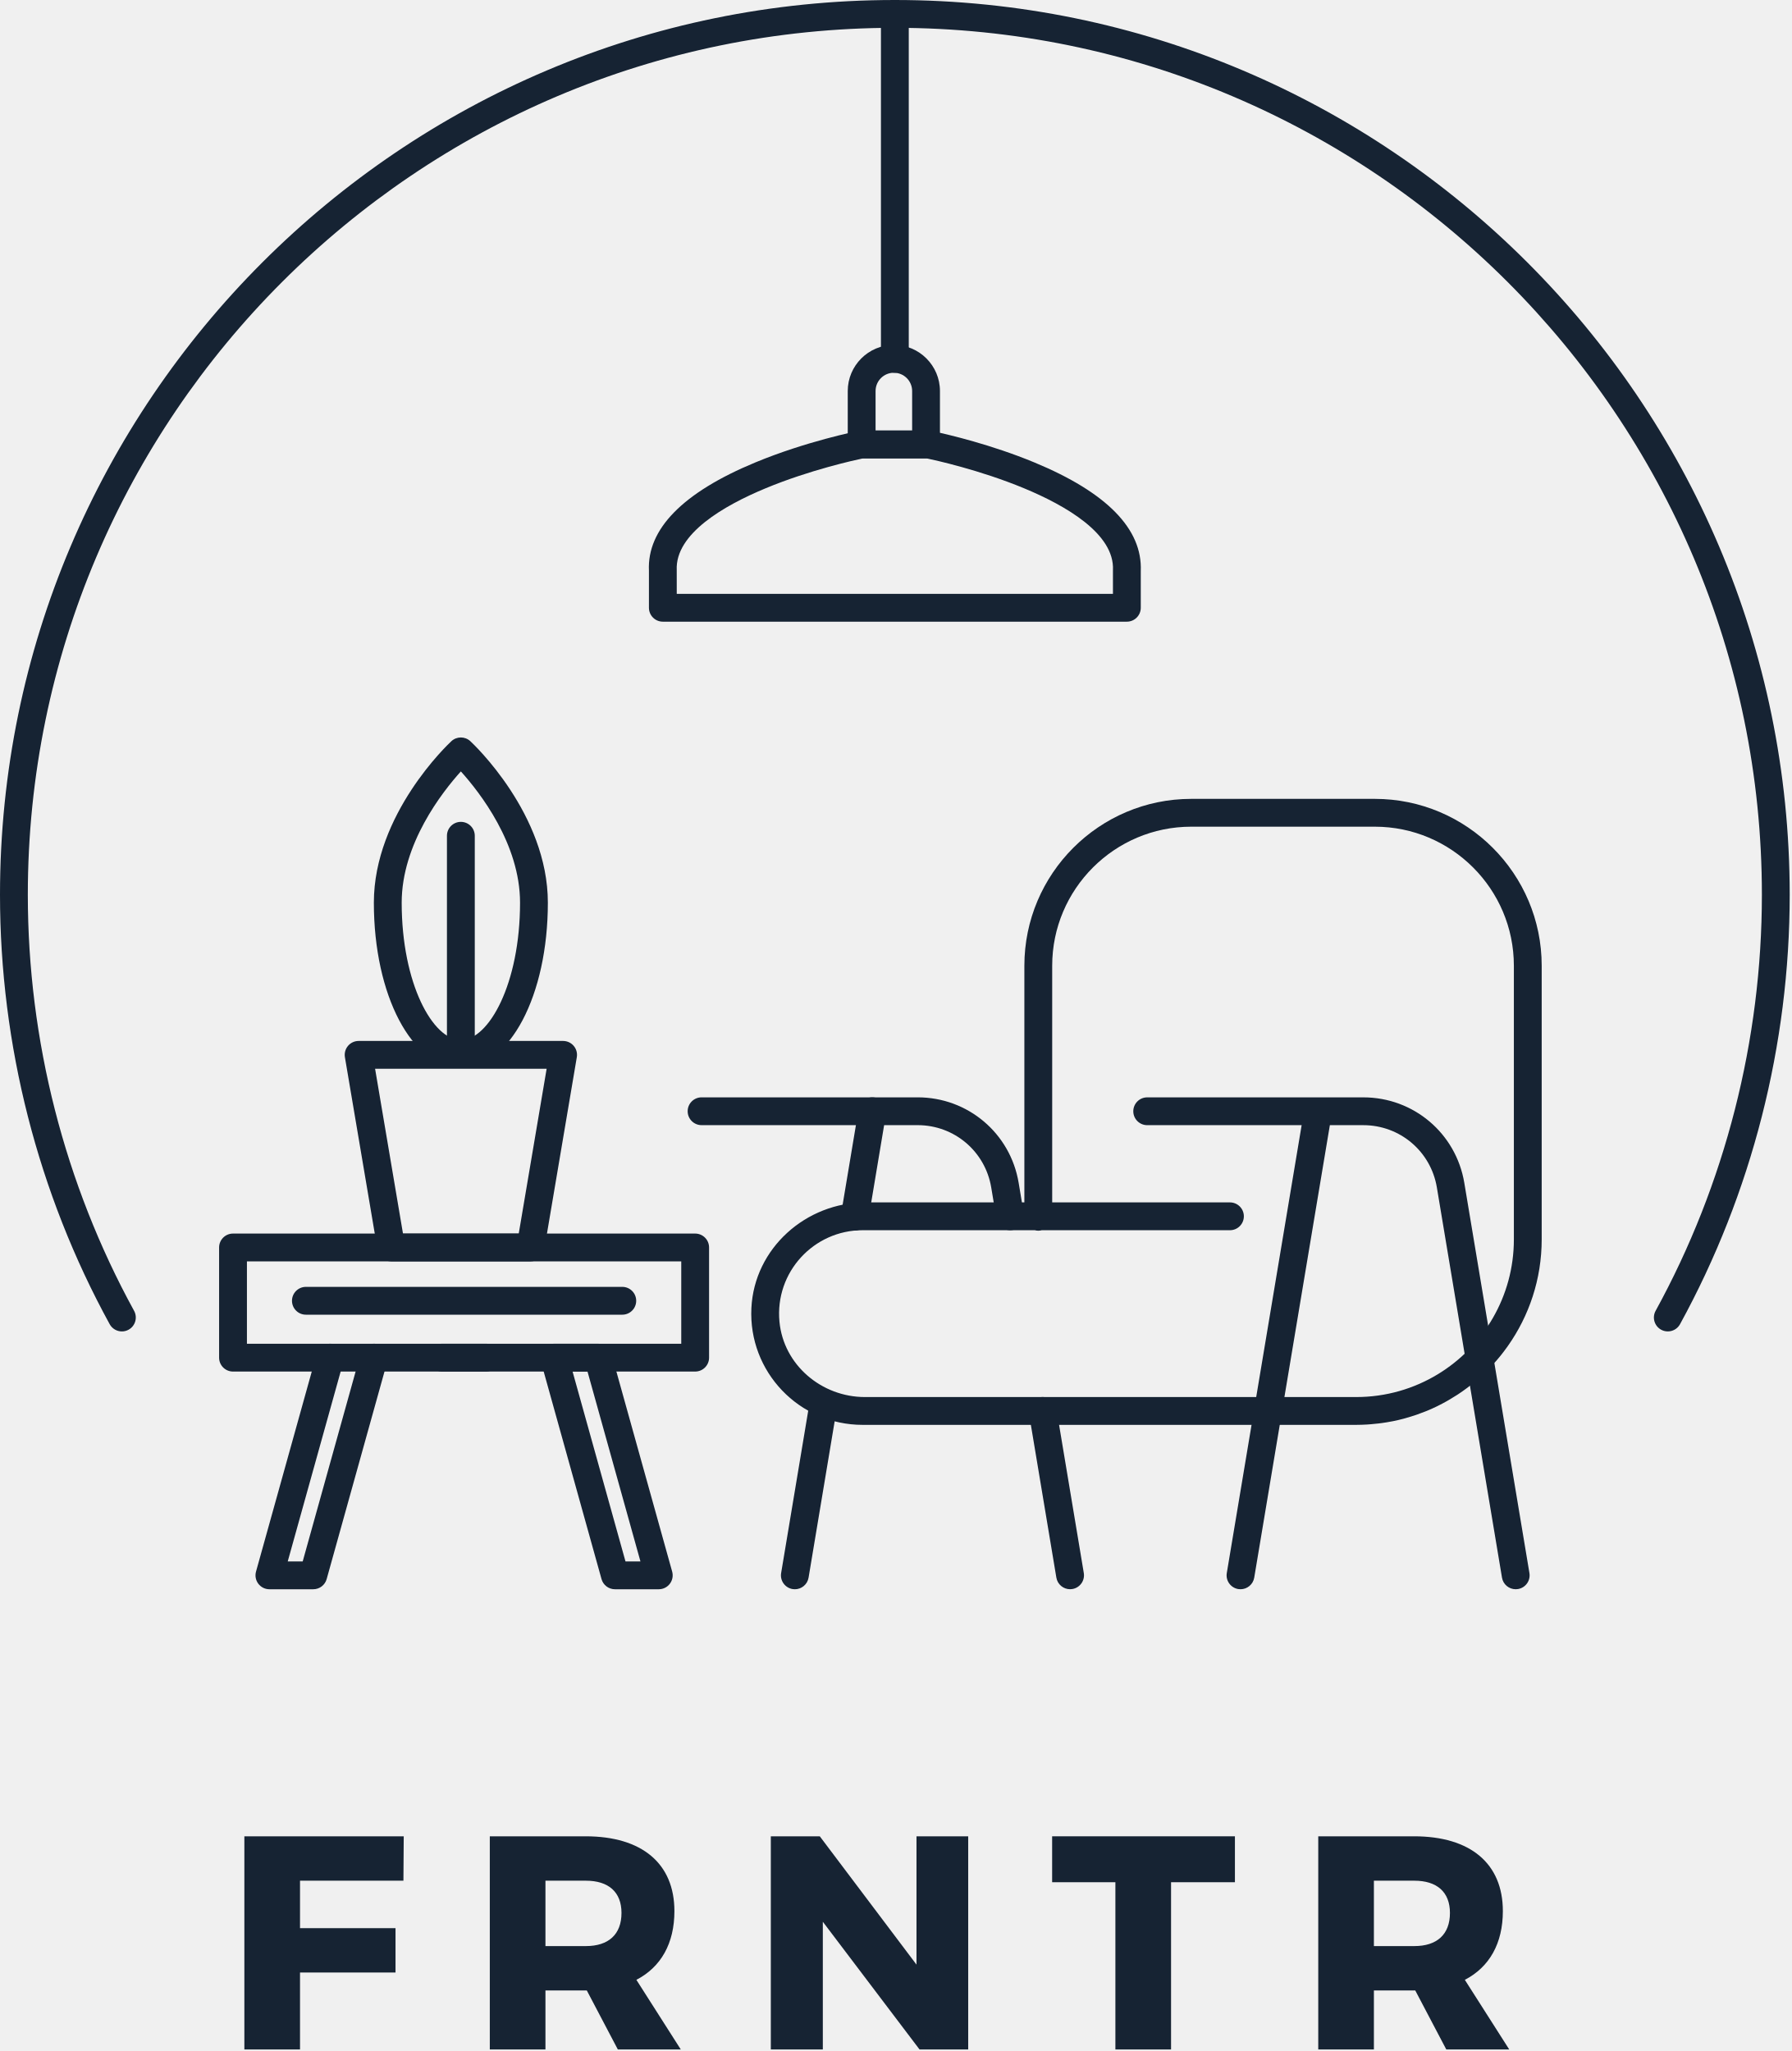
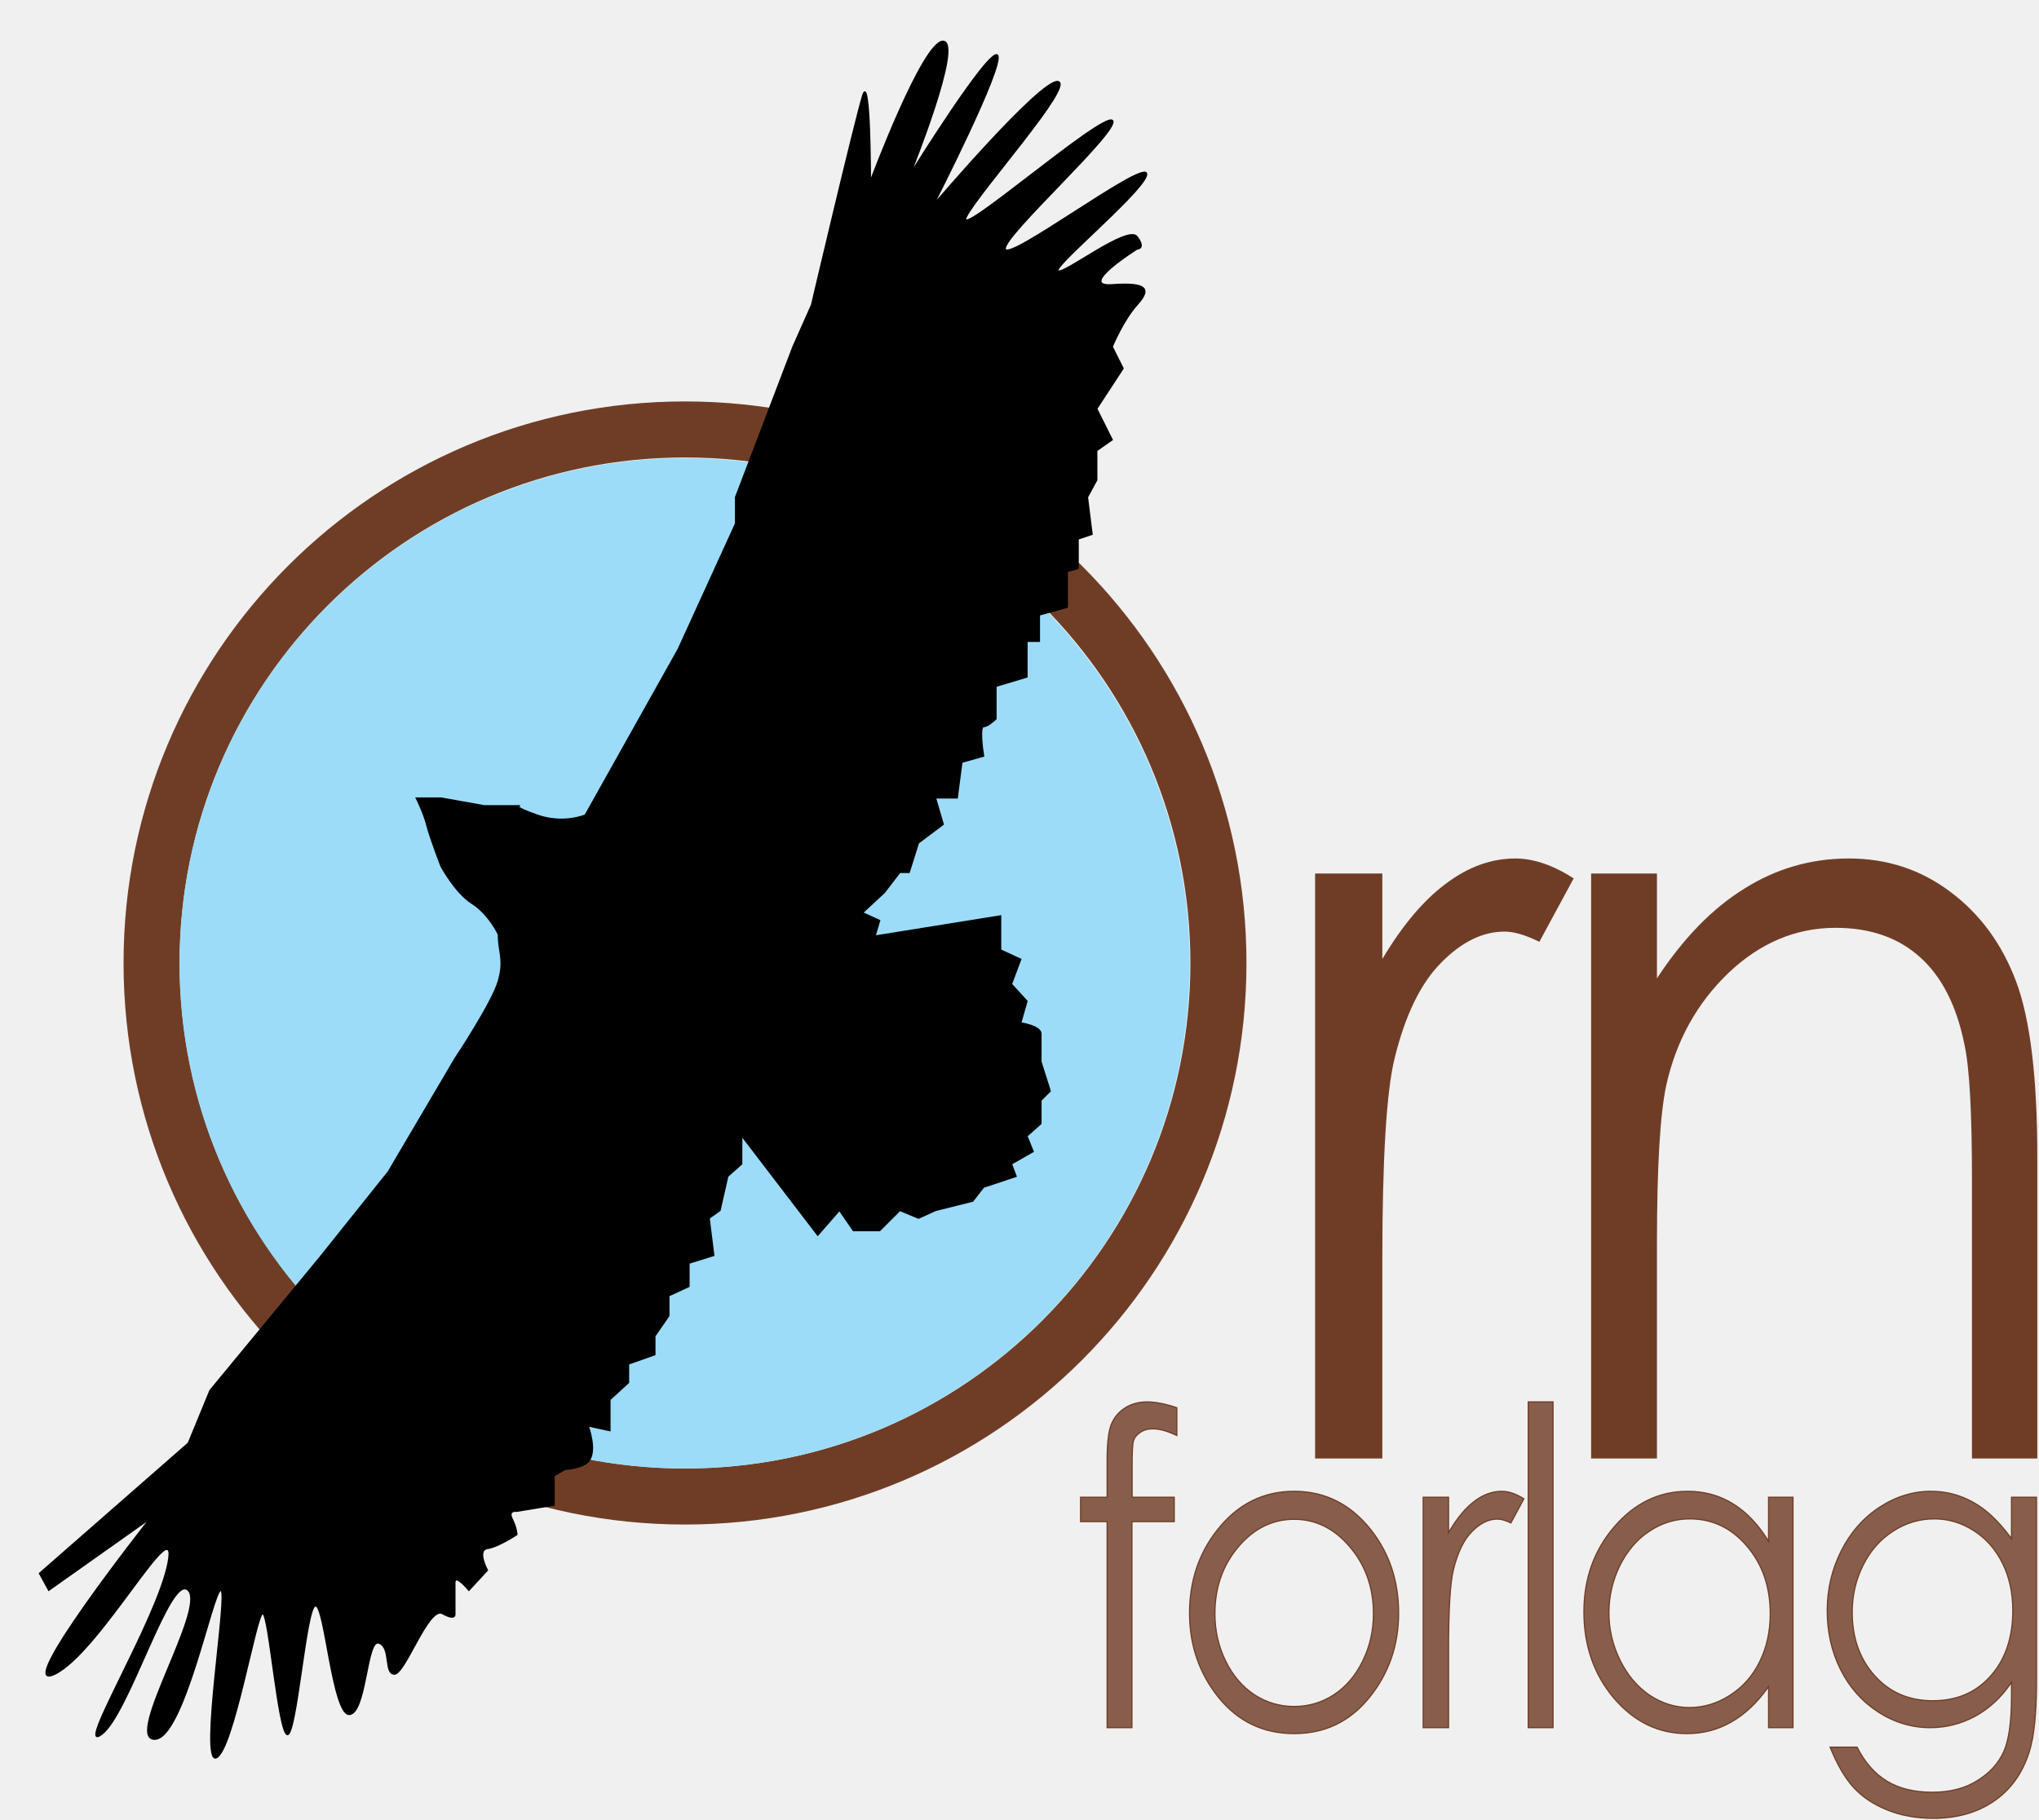
- <svg xmlns="http://www.w3.org/2000/svg" width="100%" height="100%" viewBox="0 0 1020 1168" version="1.1" xml:space="preserve" style="fill-rule:evenodd;clip-rule:evenodd;stroke-linejoin:round;stroke-miterlimit:2;">
-   <g transform="matrix(1,0,0,1,-528.558,-425.371)">
-     <g transform="matrix(4.16667,0,0,4.16667,0,0)">
-       <path d="M160.248,353.065L160.248,382.199L167.853,382.199L167.853,371.684L180.904,371.684L180.904,365.616L167.853,365.616L167.853,359.133L181.984,359.133L182.026,353.065L160.248,353.065Z" style="fill:rgb(22,35,51);fill-rule:nonzero;" />
-     </g>
-     <g transform="matrix(4.16667,0,0,4.16667,0,0)">
-       <path d="M219.888,382.2L213.82,372.682C217.187,370.936 219.016,367.695 219.016,363.289C219.016,356.805 214.61,353.065 206.88,353.065L193.788,353.065L193.788,382.2L201.393,382.2L201.393,374.137L207.046,374.137L211.285,382.2L219.888,382.2ZM201.393,359.133L206.921,359.133C209.997,359.133 211.784,360.671 211.784,363.538C211.784,366.489 209.997,368.069 206.921,368.069L201.393,368.069L201.393,359.133Z" style="fill:rgb(22,35,51);fill-rule:nonzero;" />
-     </g>
-     <g transform="matrix(4.16667,0,0,4.16667,0,0)">
-       <path d="M232.191,353.065L232.191,382.2L239.298,382.2L239.298,364.744L252.514,382.2L259.164,382.2L259.164,353.065L252.098,353.065L252.098,370.604L238.882,353.065L232.191,353.065Z" style="fill:rgb(22,35,51);fill-rule:nonzero;" />
-     </g>
-     <g transform="matrix(4.16667,0,0,4.16667,0,0)">
-       <path d="M270.634,353.065L270.634,359.341L279.279,359.341L279.279,382.2L286.885,382.2L286.885,359.341L295.613,359.341L295.613,353.065L270.634,353.065Z" style="fill:rgb(22,35,51);fill-rule:nonzero;" />
-     </g>
-     <g transform="matrix(4.16667,0,0,4.16667,0,0)">
-       <path d="M333.101,382.2L327.033,372.682C330.4,370.936 332.228,367.695 332.228,363.289C332.228,356.806 327.823,353.065 320.093,353.065L307.001,353.065L307.001,382.2L314.606,382.2L314.606,374.137L320.259,374.137L324.498,382.2L333.101,382.2ZM314.606,359.133L320.134,359.133C323.21,359.133 324.997,360.671 324.997,363.539C324.997,366.489 323.21,368.069 320.134,368.069L314.606,368.069L314.606,359.133Z" style="fill:rgb(22,35,51);fill-rule:nonzero;" />
-     </g>
-     <g transform="matrix(4.16667,0,0,4.16667,0,0)">
-       <path d="M160.598,285.744L219.951,285.744L219.951,274.488L160.598,274.488L160.598,285.744ZM221.852,289.546L158.697,289.546C157.648,289.546 156.796,288.696 156.796,287.646L156.796,272.586C156.796,271.536 157.648,270.686 158.697,270.686L221.852,270.686C222.902,270.686 223.753,271.536 223.753,272.586L223.753,287.646C223.753,288.696 222.902,289.546 221.852,289.546Z" style="fill:rgb(22,35,51);fill-rule:nonzero;" />
-     </g>
-     <g transform="matrix(4.16667,0,0,4.16667,0,0)">
-       <path d="M169.663,319.3L163.671,319.3C163.076,319.3 162.517,319.023 162.157,318.549C161.798,318.076 161.68,317.461 161.839,316.889L170.13,287.135C170.412,286.124 171.461,285.533 172.471,285.814C173.484,286.096 174.074,287.144 173.793,288.156L166.174,315.498L168.219,315.498L176.122,287.135C176.403,286.124 177.454,285.533 178.464,285.814C179.475,286.096 180.067,287.144 179.785,288.156L171.494,317.91C171.265,318.732 170.516,319.3 169.663,319.3Z" style="fill:rgb(22,35,51);fill-rule:nonzero;" />
-     </g>
-     <g transform="matrix(4.16667,0,0,4.16667,0,0)">
-       <path d="M212.331,315.498L214.375,315.498L207.14,289.546L205.099,289.546L212.331,315.498ZM216.878,319.3L210.887,319.3C210.033,319.3 209.285,318.732 209.055,317.91L200.765,288.156C200.606,287.583 200.723,286.969 201.082,286.495C201.442,286.022 202.002,285.744 202.596,285.744L208.584,285.744C209.437,285.744 210.186,286.314 210.415,287.135L218.71,316.889C218.869,317.461 218.752,318.076 218.392,318.549C218.033,319.023 217.473,319.3 216.878,319.3Z" style="fill:rgb(22,35,51);fill-rule:nonzero;" />
-     </g>
-     <g transform="matrix(4.16667,0,0,4.16667,0,0)">
-       <path d="M193.27,289.546L187.279,289.546C186.229,289.546 185.378,288.696 185.378,287.646C185.378,286.596 186.229,285.744 187.279,285.744L193.27,285.744C194.32,285.744 195.172,286.596 195.172,287.646C195.172,288.696 194.32,289.546 193.27,289.546Z" style="fill:rgb(22,35,51);fill-rule:nonzero;" />
-     </g>
-     <g transform="matrix(4.16667,0,0,4.16667,0,0)">
-       <path d="M211.893,281.774L168.656,281.774C167.607,281.774 166.756,280.922 166.756,279.872C166.756,278.823 167.607,277.971 168.656,277.971L211.893,277.971C212.943,277.971 213.794,278.823 213.794,279.872C213.794,280.922 212.943,281.774 211.893,281.774Z" style="fill:rgb(22,35,51);fill-rule:nonzero;" />
-     </g>
-     <g transform="matrix(4.16667,0,0,4.16667,0,0)">
-       <path d="M181.924,270.686L197.743,270.686L201.555,248.162L178.112,248.162L181.924,270.686ZM199.349,274.488L180.318,274.488C179.39,274.488 178.598,273.819 178.443,272.904L173.988,246.578C173.895,246.027 174.049,245.461 174.41,245.034C174.772,244.607 175.303,244.36 175.862,244.36L203.804,244.36C204.364,244.36 204.895,244.607 205.256,245.034C205.618,245.461 205.772,246.027 205.679,246.578L201.224,272.904C201.069,273.819 200.277,274.488 199.349,274.488Z" style="fill:rgb(22,35,51);fill-rule:nonzero;" />
-     </g>
-     <g transform="matrix(4.16667,0,0,4.16667,0,0)">
-       <path d="M189.834,207.522C187.261,210.374 181.747,217.424 181.747,225.461C181.747,236.528 186.008,244.24 189.834,244.24C193.658,244.24 197.921,236.528 197.921,225.461C197.921,217.424 192.407,210.375 189.834,207.522ZM189.834,248.041C183.167,248.041 177.944,238.123 177.944,225.461C177.944,213.35 188.108,203.789 188.541,203.388C189.271,202.713 190.397,202.713 191.126,203.388C191.559,203.789 201.722,213.35 201.722,225.461C201.722,238.123 196.5,248.041 189.834,248.041Z" style="fill:rgb(22,35,51);fill-rule:nonzero;" />
-     </g>
-     <g transform="matrix(4.16667,0,0,4.16667,0,0)">
-       <path d="M189.834,247.198C188.783,247.198 187.932,246.346 187.932,245.297L187.932,216.318C187.932,215.268 188.783,214.417 189.834,214.417C190.883,214.417 191.735,215.268 191.735,216.318L191.735,245.297C191.735,246.346 190.883,247.198 189.834,247.198Z" style="fill:rgb(22,35,51);fill-rule:nonzero;" />
-     </g>
-     <g transform="matrix(4.16667,0,0,4.16667,0,0)">
-       <path d="M143.512,284.061C142.84,284.061 142.189,283.704 141.843,283.074C132.038,265.187 126.854,244.889 126.854,224.375C126.854,156.946 181.712,102.089 249.141,102.089C316.57,102.089 371.427,156.946 371.427,224.375C371.427,244.889 366.244,265.188 356.438,283.074C355.933,283.993 354.778,284.329 353.856,283.826C352.937,283.322 352.599,282.166 353.104,281.245C362.603,263.918 367.626,244.253 367.626,224.375C367.626,159.043 314.473,105.891 249.141,105.891C183.808,105.891 130.656,159.043 130.656,224.375C130.656,244.252 135.678,263.918 145.177,281.245C145.682,282.166 145.345,283.322 144.424,283.826C144.134,283.986 143.821,284.061 143.512,284.061Z" style="fill:rgb(22,35,51);fill-rule:nonzero;" />
-     </g>
-     <g transform="matrix(4.16667,0,0,4.16667,0,0)">
-       <path d="M249.141,153.034C248.091,153.034 247.24,152.182 247.24,151.133L247.24,104.307C247.24,103.258 248.091,102.407 249.141,102.407C250.191,102.407 251.042,103.258 251.042,104.307L251.042,151.133C251.042,152.182 250.191,153.034 249.141,153.034Z" style="fill:rgb(22,35,51);fill-rule:nonzero;" />
-     </g>
-     <g transform="matrix(4.16667,0,0,4.16667,0,0)">
-       <path d="M246.506,160.932L251.503,160.932L251.503,155.532C251.503,154.154 250.382,153.034 249.005,153.034C247.627,153.034 246.506,154.154 246.506,155.532L246.506,160.932ZM253.404,164.734L244.606,164.734C243.556,164.734 242.704,163.883 242.704,162.833L242.704,155.532C242.704,152.058 245.531,149.232 249.005,149.232C252.478,149.232 255.304,152.058 255.304,155.532L255.304,162.833C255.304,163.883 254.454,164.734 253.404,164.734Z" style="fill:rgb(22,35,51);fill-rule:nonzero;" />
-     </g>
-     <g transform="matrix(4.16667,0,0,4.16667,0,0)">
-       <path d="M219.336,183.254L278.944,183.254L278.944,180.098C278.944,180.068 278.945,180.039 278.946,180.009C279.182,175.031 272.465,171.177 266.788,168.821C260.756,166.317 254.566,164.964 253.474,164.735C253.451,164.736 253.427,164.736 253.404,164.736L244.797,164.736C243.688,164.968 237.509,166.321 231.491,168.82C225.816,171.177 219.099,175.031 219.334,180.009L219.336,183.254ZM280.845,187.056L217.436,187.056C216.386,187.056 215.535,186.205 215.535,185.155L215.535,180.098C215.263,174.412 220.157,169.399 230.083,165.288C237.038,162.407 243.944,161.027 244.235,160.97C244.356,160.946 244.48,160.934 244.603,160.934L252.404,160.934C252.497,160.877 252.595,160.827 252.698,160.785C253.353,160.525 254.089,160.647 254.621,161.091C256.458,161.487 262.309,162.85 268.196,165.288C278.096,169.388 282.992,174.385 282.747,180.141L282.747,185.155C282.747,186.205 281.895,187.056 280.845,187.056Z" style="fill:rgb(22,35,51);fill-rule:nonzero;" />
-     </g>
-     <g transform="matrix(4.16667,0,0,4.16667,0,0)">
-       <path d="M335.859,317.084L326.96,263.758C325.83,256.986 320.027,252.07 313.16,252.07L283.627,252.07C282.577,252.07 281.725,252.921 281.725,253.971C281.725,255.021 282.577,255.871 283.627,255.871L304.731,255.871L294.502,317.084C294.329,318.119 295.028,319.1 296.063,319.273C296.17,319.29 296.275,319.298 296.379,319.298C297.291,319.298 298.097,318.641 298.252,317.711L308.587,255.871L313.16,255.871C318.161,255.871 322.387,259.451 323.21,264.384L332.109,317.709C332.263,318.64 333.069,319.298 333.982,319.298C334.085,319.298 334.191,319.289 334.297,319.272C335.333,319.099 336.032,318.119 335.859,317.084Z" style="fill:rgb(22,35,51);fill-rule:nonzero;" />
-     </g>
-     <g transform="matrix(4.16667,0,0,4.16667,0,0)">
-       <path d="M235.477,319.3C235.373,319.3 235.268,319.292 235.162,319.275C234.127,319.102 233.427,318.122 233.6,317.086L237.533,293.513C237.706,292.477 238.687,291.78 239.721,291.951C240.756,292.123 241.456,293.103 241.283,294.139L237.35,317.712C237.195,318.643 236.389,319.3 235.477,319.3Z" style="fill:rgb(22,35,51);fill-rule:nonzero;" />
-     </g>
-     <g transform="matrix(4.16667,0,0,4.16667,0,0)">
-       <path d="M243.661,270.275C243.557,270.275 243.452,270.266 243.346,270.248C242.31,270.075 241.611,269.095 241.784,268.06L244.19,253.656C244.362,252.619 245.34,251.919 246.378,252.093C247.413,252.266 248.113,253.245 247.94,254.282L245.534,268.686C245.379,269.616 244.573,270.275 243.661,270.275Z" style="fill:rgb(22,35,51);fill-rule:nonzero;" />
-     </g>
-     <g transform="matrix(4.16667,0,0,4.16667,0,0)">
-       <path d="M273.084,319.295C272.171,319.295 271.365,318.637 271.211,317.706L267.463,295.242C267.291,294.206 267.989,293.227 269.025,293.054C270.069,292.882 271.042,293.581 271.214,294.617L274.961,317.081C275.133,318.117 274.434,319.096 273.398,319.269C273.293,319.286 273.186,319.295 273.084,319.295Z" style="fill:rgb(22,35,51);fill-rule:nonzero;" />
-     </g>
-     <g transform="matrix(4.16667,0,0,4.16667,0,0)">
-       <path d="M264.893,270.23C263.981,270.23 263.175,269.571 263.02,268.641L262.31,264.383C261.488,259.451 257.26,255.869 252.26,255.869L222.729,255.869C221.679,255.869 220.827,255.018 220.827,253.968C220.827,252.918 221.679,252.068 222.729,252.068L252.26,252.068C259.127,252.068 264.931,256.985 266.06,263.757L266.77,268.015C266.943,269.051 266.244,270.031 265.209,270.202C265.102,270.22 264.997,270.23 264.893,270.23Z" style="fill:rgb(22,35,51);fill-rule:nonzero;" />
-     </g>
-     <g transform="matrix(4.16667,0,0,4.16667,0,0)">
-       <path d="M233.371,282.728C232.733,275.95 238.07,270.229 244.72,270.229L268.268,270.229C268.421,270.268 268.577,270.295 268.741,270.295C268.905,270.295 269.062,270.268 269.214,270.229L294.932,270.229C295.983,270.229 296.834,269.377 296.834,268.327C296.834,267.278 295.983,266.426 294.932,266.426L270.642,266.426L270.642,234.081C270.642,223.601 279.169,215.076 289.648,215.076L314.728,215.076C325.208,215.076 333.733,223.601 333.733,234.081L333.733,271.487C333.733,279.283 329.571,286.123 323.352,289.907C320.094,291.887 316.273,293.03 312.189,293.03L245.053,293.03C239.121,293.03 233.927,288.635 233.371,282.728ZM332.798,286.211C332.834,286.163 332.868,286.115 332.903,286.066C335.816,281.939 337.535,276.911 337.535,271.487L337.535,234.081C337.535,221.505 327.304,211.274 314.728,211.274L289.648,211.274C277.072,211.274 266.84,221.505 266.84,234.081L266.84,266.426L245.16,266.426C236.984,266.426 229.938,272.697 229.536,280.864C229.105,289.592 236.083,296.831 244.72,296.831L312.189,296.831C312.704,296.831 313.214,296.811 313.721,296.781C313.875,296.772 314.026,296.758 314.178,296.746C314.544,296.717 314.908,296.682 315.269,296.638C315.425,296.618 315.582,296.6 315.738,296.577C316.152,296.52 316.563,296.451 316.97,296.373C317.051,296.358 317.134,296.346 317.214,296.329C317.705,296.23 318.189,296.116 318.669,295.989C318.78,295.959 318.889,295.925 319.001,295.894C319.374,295.79 319.743,295.678 320.108,295.558C320.242,295.514 320.376,295.468 320.508,295.422C320.883,295.291 321.255,295.152 321.623,295.004C321.711,294.968 321.8,294.935 321.889,294.899C322.353,294.705 322.811,294.5 323.261,294.281C323.294,294.265 323.324,294.247 323.356,294.232C323.766,294.03 324.17,293.815 324.567,293.591C324.662,293.538 324.756,293.483 324.85,293.428C325.207,293.222 325.557,293.007 325.902,292.784C325.974,292.738 326.047,292.693 326.119,292.646C326.96,292.09 327.764,291.487 328.531,290.838C328.58,290.797 328.628,290.754 328.675,290.713C329.014,290.422 329.345,290.122 329.668,289.815C329.717,289.767 329.767,289.72 329.817,289.672C330.552,288.959 331.246,288.204 331.89,287.408C331.896,287.401 331.901,287.394 331.907,287.387C332.215,287.004 332.512,286.612 332.798,286.211Z" style="fill:rgb(22,35,51);fill-rule:nonzero;" />
-     </g>
-   </g>
+ <svg xmlns="http://www.w3.org/2000/svg" width="205" height="183" viewBox="0 0 205 183" fill="none">
+   <path d="M68.87 150.493C98.491 150.493 122.501 126.47 122.501 96.84C122.501 67.209 98.491 43.187 68.87 43.187C39.25 43.187 15.24 67.209 15.24 96.84C15.24 126.47 39.25 150.493 68.87 150.493Z" stroke="#6F3D26" stroke-width="5.637" stroke-linejoin="round" />
+   <path d="M117.031 96.752C117.031 123.452 95.396 145.096 68.709 145.096C42.021 145.096 20.387 123.452 20.387 96.752C20.387 70.053 42.021 48.409 68.709 48.409C95.396 48.409 117.031 70.053 117.031 96.752Z" fill="#9CDCF9" />
+   <path d="M68.829 147.675C96.876 147.675 119.61 124.929 119.61 96.872C119.61 68.816 96.876 46.07 68.829 46.07C40.782 46.07 18.047 68.816 18.047 96.872C18.047 124.929 40.782 147.675 68.829 147.675Z" fill="#9CDCF9" />
+   <path d="M3.962 158.221L18.926 145.122L21.108 139.819L32.176 126.408L39.034 117.831L45.737 106.447C45.737 106.447 49.478 100.833 50.102 98.65C50.725 96.466 50.102 95.798 50.102 93.971C50.102 93.971 49.166 91.944 47.452 90.852C45.737 89.761 44.334 87.11 44.334 87.11C44.334 87.11 43.243 84.303 42.931 83.055C42.62 81.808 41.84 80.248 41.84 80.248H44.334L48.699 81.028H52.284C52.284 81.028 51.349 81.028 53.999 81.963C56.649 82.899 58.831 81.963 58.831 81.963L68.184 65.277L73.951 52.646V49.995L79.719 34.868L81.589 30.657C81.589 30.657 85.954 12.1 86.733 9.605C87.513 7.11 87.513 18.182 87.513 18.182C87.513 18.182 92.812 3.991 94.839 4.147C96.865 4.303 91.565 17.402 91.565 17.402C91.565 17.402 99.515 4.614 100.294 5.55C101.074 6.486 93.903 20.521 93.903 20.521C93.903 20.521 104.659 7.889 106.374 8.201C108.088 8.513 98.58 19.117 97.177 21.768C95.774 24.42 110.738 11.32 111.829 12.1C112.921 12.88 100.762 23.796 101.074 25.043C101.386 26.291 114.635 16.31 115.259 17.402C115.882 18.494 105.906 26.759 106.374 27.227C106.841 27.695 113.388 22.548 114.323 23.796C115.259 25.043 114.323 25.043 114.323 25.043C114.323 25.043 108.206 28.89 111.829 28.63C115.453 28.371 115.726 29.098 114.323 30.657C112.921 32.217 111.829 34.868 111.829 34.868L112.921 37.051L110.271 41.106L111.829 44.225L110.271 45.316V48.279L109.335 49.995L109.803 53.737L108.4 54.205V57.168L107.309 57.48V61.067L104.503 61.846V64.498H103.256V68.084L100.139 69.02V72.295C99.879 72.555 99.266 73.075 98.892 73.075C98.517 73.075 98.736 75.05 98.892 76.038L96.709 76.661L96.242 80.248H94.059L94.839 82.899L92.345 84.771L91.409 87.734H90.474L88.915 89.761L86.733 91.788L88.448 92.568L87.98 94.127L100.606 92.1V95.531L102.633 96.466L101.697 98.962L103.256 100.677L102.633 102.86C102.633 102.86 104.659 103.172 104.659 103.952V106.759L105.594 109.722L104.659 110.658V112.997L103.256 114.244L103.88 115.804L101.697 117.051L102.165 118.299L98.892 119.39L97.8 120.794L94.059 121.73L92.345 122.509L90.474 121.73L88.448 123.757H85.798L84.395 121.73L82.213 124.225L74.575 114.244V117.051L73.172 118.299L72.392 121.73L71.301 122.509L71.769 126.252L69.275 127.032V129.371L67.248 130.307V132.334L65.845 134.361V136.233L63.196 137.168V139.04L61.325 140.755V143.874L59.143 143.406C59.143 143.406 60.104 145.975 59.143 146.993C58.481 147.693 56.804 147.773 56.804 147.773L55.713 148.396V151.359L51.972 151.983C51.972 151.983 51.037 151.827 51.505 152.763C51.972 153.699 51.972 154.322 51.972 154.322C51.972 154.322 50.102 155.57 49.011 155.726C47.919 155.882 49.011 157.909 49.011 157.909L47.14 159.936C47.14 159.936 45.737 158.221 45.737 159.157V162.276C45.737 162.276 45.893 163.055 44.49 162.276C43.087 161.496 40.749 168.357 39.658 168.357C38.567 168.357 39.346 165.706 38.099 165.239C36.852 164.771 36.852 172.256 35.138 172.412C33.423 172.568 32.643 161.34 31.708 161.496C30.773 161.652 29.838 174.439 28.902 174.439C27.967 174.439 27.032 162.276 26.408 162.276C25.785 162.276 23.447 176.155 21.732 176.778C20.017 177.402 22.979 159.936 22.2 159.936C21.42 159.936 18.459 175.063 15.497 174.907C12.535 174.751 20.719 161.779 18.926 159.936C17.133 158.094 12.967 172.457 10.197 174.439C7.427 176.421 15.809 162.899 16.9 157.129C17.991 151.359 10.041 166.174 5.521 168.357C1 170.541 15.029 152.763 15.029 152.763L4.897 159.936L3.962 158.221Z" fill="black" />
+   <path d="M104.659 103.952C104.659 103.172 102.633 102.86 102.633 102.86L103.256 100.677L101.697 98.962L102.633 96.466L100.606 95.531V92.1L87.98 94.127L88.448 92.568L86.733 91.788L88.915 89.761L90.474 87.734H91.409L92.345 84.771L94.839 82.899L94.059 80.248H96.242L96.709 76.661L98.892 76.038C98.736 75.05 98.517 73.075 98.892 73.075C99.266 73.075 99.879 72.555 100.139 72.295V69.02L103.256 68.084V64.498H104.503V61.846L107.309 61.067V57.48L108.4 57.168V54.205L109.803 53.737L109.335 49.995L110.271 48.279V45.316L111.829 44.225L110.271 41.106L112.921 37.051L111.829 34.868C111.829 34.868 112.921 32.217 114.323 30.657C115.726 29.098 115.453 28.371 111.829 28.63C108.206 28.89 114.323 25.043 114.323 25.043C114.323 25.043 115.259 25.043 114.323 23.796C113.388 22.548 106.841 27.695 106.374 27.227C105.906 26.759 115.882 18.494 115.259 17.402C114.635 16.31 101.386 26.291 101.074 25.043C100.762 23.796 112.921 12.88 111.829 12.1C110.738 11.32 95.774 24.42 97.177 21.768C98.58 19.117 108.088 8.513 106.374 8.201C104.659 7.889 93.903 20.521 93.903 20.521C93.903 20.521 101.074 6.486 100.294 5.55C99.515 4.614 91.565 17.402 91.565 17.402C91.565 17.402 96.865 4.303 94.839 4.147C92.812 3.991 87.513 18.182 87.513 18.182C87.513 18.182 87.513 7.11 86.733 9.605C85.954 12.1 81.589 30.657 81.589 30.657L79.719 34.868L73.951 49.995V52.646L68.184 65.277L58.831 81.963C58.831 81.963 56.649 82.899 53.999 81.963C51.349 81.028 52.284 81.028 52.284 81.028H48.699L44.334 80.248H41.84C41.84 80.248 42.62 81.808 42.931 83.055C43.243 84.303 44.334 87.11 44.334 87.11C44.334 87.11 45.737 89.761 47.452 90.852C49.166 91.944 50.102 93.971 50.102 93.971C50.102 95.798 50.725 96.466 50.102 98.65C49.478 100.833 45.737 106.447 45.737 106.447L39.034 117.831L32.176 126.408L21.108 139.819L18.926 145.122L3.962 158.221L4.897 159.936L15.029 152.763C15.029 152.763 1 170.541 5.521 168.357C10.041 166.174 17.991 151.359 16.9 157.129C15.809 162.899 7.427 176.421 10.197 174.439C12.967 172.457 17.133 158.094 18.926 159.936C20.719 161.779 12.535 174.751 15.497 174.907C18.459 175.063 21.42 159.936 22.2 159.936C22.979 159.936 20.017 177.402 21.732 176.778C23.447 176.155 25.785 162.276 26.408 162.276C27.032 162.276 27.967 174.439 28.902 174.439C29.838 174.439 30.773 161.652 31.708 161.496C32.643 161.34 33.423 172.568 35.138 172.412C36.852 172.256 36.852 164.771 38.099 165.239C39.346 165.706 38.567 168.357 39.658 168.357C40.749 168.357 43.087 161.496 44.49 162.276C45.893 163.055 45.737 162.276 45.737 162.276M104.659 103.952C104.659 104.732 104.659 106.759 104.659 106.759M104.659 103.952V106.759M104.659 106.759L105.594 109.722L104.659 110.658V112.997L103.256 114.244L103.88 115.804L101.697 117.051L102.165 118.299L98.892 119.39L97.8 120.794L94.059 121.73L92.345 122.509L90.474 121.73L88.448 123.757H85.798L84.395 121.73L82.213 124.225L74.575 114.244V117.051L73.172 118.299L72.392 121.73L71.301 122.509L71.769 126.252L69.275 127.032V129.371L67.248 130.307V132.334L65.845 134.361V136.233L63.196 137.168V139.04L61.325 140.755V143.874L59.143 143.406C59.143 143.406 60.104 145.975 59.143 146.993C58.481 147.693 56.804 147.773 56.804 147.773L55.713 148.396V151.359L51.972 151.983C51.972 151.983 51.037 151.827 51.505 152.763C51.972 153.699 51.972 154.322 51.972 154.322C51.972 154.322 50.102 155.57 49.011 155.726C47.919 155.882 49.011 157.909 49.011 157.909L47.14 159.936C47.14 159.936 45.737 158.221 45.737 159.157M45.737 159.157C45.737 160.092 45.737 162.276 45.737 162.276M45.737 159.157V162.276" stroke="black" stroke-width="0.12" />
+   <path d="M132.219 87.845H138.978V96.442C140.995 93.053 143.123 90.53 145.36 88.872C147.597 87.178 149.93 86.331 152.356 86.331C154.184 86.331 156.138 86.998 158.218 88.331L154.767 94.711C153.38 94.026 152.214 93.684 151.269 93.684C149.063 93.684 146.936 94.729 144.887 96.82C142.839 98.874 141.279 102.082 140.208 106.444C139.388 109.796 138.978 116.573 138.978 126.773V146.67H132.219V87.845ZM159.97 87.845H166.588V98.388C169.236 94.351 172.166 91.341 175.381 89.359C178.595 87.34 182.093 86.331 185.875 86.331C189.719 86.331 193.123 87.448 196.085 89.683C199.079 91.918 201.285 94.928 202.703 98.712C204.121 102.497 204.83 108.39 204.83 116.392V146.67H198.26V118.609C198.26 111.833 198.008 107.309 197.504 105.038C196.716 101.145 195.234 98.226 193.06 96.279C190.886 94.297 188.049 93.305 184.551 93.305C180.549 93.305 176.957 94.819 173.773 97.847C170.622 100.875 168.542 104.624 167.534 109.093C166.903 112.013 166.588 117.348 166.588 125.097V146.67H159.97V87.845Z" fill="#6F3D26" />
+   <mask id="path-8-inside-1" fill="white">
+     <path d="M118.378 141.52V144.453C117.42 143.982 116.6 143.746 115.915 143.746C115.405 143.746 114.982 143.868 114.647 144.11C114.311 144.338 114.099 144.61 114.012 144.924C113.925 145.223 113.882 146.036 113.882 147.363V150.51H118.117V153.078H113.863V173.796H111.251V153.078H108.583V150.51H111.251V146.871C111.251 145.202 111.382 144.01 111.643 143.297C111.916 142.583 112.371 142.013 113.005 141.585C113.652 141.142 114.429 140.921 115.337 140.921C116.183 140.921 117.196 141.121 118.378 141.52ZM130.115 149.91C133.237 149.91 135.824 151.209 137.877 153.806C139.742 156.174 140.675 158.978 140.675 162.217C140.675 165.47 139.686 168.317 137.708 170.757C135.743 173.183 133.212 174.395 130.115 174.395C127.005 174.395 124.462 173.183 122.484 170.757C120.519 168.317 119.536 165.47 119.536 162.217C119.536 158.992 120.47 156.196 122.335 153.827C124.387 151.216 126.981 149.91 130.115 149.91ZM130.115 152.843C127.951 152.843 126.091 153.763 124.536 155.604C122.982 157.444 122.205 159.67 122.205 162.281C122.205 163.965 122.559 165.535 123.268 166.99C123.977 168.445 124.935 169.573 126.141 170.372C127.348 171.156 128.672 171.549 130.115 171.549C131.558 171.549 132.883 171.156 134.089 170.372C135.296 169.573 136.253 168.445 136.962 166.99C137.672 165.535 138.026 163.965 138.026 162.281C138.026 159.67 137.242 157.444 135.675 155.604C134.12 153.763 132.267 152.843 130.115 152.843ZM143.027 150.51H145.695V153.913C146.491 152.571 147.331 151.573 148.214 150.916C149.097 150.246 150.018 149.91 150.975 149.91C151.697 149.91 152.468 150.174 153.289 150.702L151.927 153.228C151.38 152.957 150.919 152.821 150.546 152.821C149.676 152.821 148.836 153.235 148.027 154.063C147.219 154.876 146.604 156.146 146.181 157.872C145.857 159.199 145.695 161.882 145.695 165.92V173.796H143.027V150.51ZM153.589 140.921H156.201V173.796H153.589V140.921ZM180.327 150.51V173.796H177.752V169.794C176.657 171.321 175.426 172.469 174.058 173.24C172.702 174.01 171.216 174.395 169.598 174.395C166.725 174.395 164.269 173.204 162.229 170.821C160.201 168.424 159.187 165.513 159.187 162.089C159.187 158.736 160.214 155.868 162.266 153.485C164.318 151.102 166.787 149.91 169.673 149.91C171.34 149.91 172.845 150.317 174.188 151.13C175.544 151.944 176.732 153.164 177.752 154.79V150.51H180.327ZM169.878 152.8C168.423 152.8 167.08 153.214 165.848 154.041C164.617 154.854 163.635 156.003 162.901 157.487C162.179 158.971 161.819 160.54 161.819 162.196C161.819 163.837 162.186 165.406 162.919 166.904C163.653 168.403 164.636 169.573 165.867 170.414C167.111 171.242 168.442 171.656 169.86 171.656C171.29 171.656 172.646 171.242 173.927 170.414C175.208 169.587 176.191 168.467 176.875 167.054C177.571 165.642 177.92 164.051 177.92 162.281C177.92 159.584 177.142 157.33 175.587 155.518C174.045 153.706 172.142 152.8 169.878 152.8ZM202.176 150.51H204.806V169.066C204.806 172.334 204.557 174.724 204.06 176.236C203.375 178.376 202.188 180.024 200.497 181.18C198.804 182.336 196.771 182.914 194.396 182.914C192.654 182.914 191.087 182.628 189.694 182.058C188.313 181.501 187.188 180.745 186.317 179.789C185.446 178.847 184.644 177.463 183.91 175.637H186.746C187.517 177.178 188.512 178.319 189.731 179.061C190.95 179.803 192.462 180.174 194.265 180.174C196.043 180.174 197.542 179.789 198.761 179.018C199.992 178.262 200.87 177.306 201.392 176.15C201.915 174.995 202.176 173.133 202.176 170.564V169.366C201.192 170.792 199.992 171.891 198.575 172.662C197.157 173.418 195.652 173.796 194.06 173.796C192.194 173.796 190.44 173.268 188.798 172.212C187.156 171.142 185.888 169.708 184.992 167.91C184.096 166.112 183.649 164.136 183.649 161.982C183.649 159.827 184.115 157.822 185.048 155.967C185.981 154.098 187.268 152.621 188.91 151.537C190.565 150.453 192.306 149.91 194.134 149.91C195.652 149.91 197.063 150.274 198.37 151.002C199.688 151.715 200.957 152.9 202.176 154.555V150.51ZM194.47 152.8C192.99 152.8 191.615 153.214 190.347 154.041C189.078 154.854 188.083 155.989 187.362 157.444C186.64 158.885 186.279 160.448 186.279 162.131C186.279 164.685 187.026 166.797 188.518 168.467C190.011 170.136 191.945 170.971 194.321 170.971C196.722 170.971 198.649 170.143 200.105 168.488C201.572 166.833 202.306 164.657 202.306 161.96C202.306 160.205 201.971 158.643 201.298 157.273C200.627 155.889 199.676 154.797 198.444 153.998C197.212 153.199 195.888 152.8 194.47 152.8Z" />
+   </mask>
+   <path d="M118.378 141.52V144.453C117.42 143.982 116.6 143.746 115.915 143.746C115.405 143.746 114.982 143.868 114.647 144.11C114.311 144.338 114.099 144.61 114.012 144.924C113.925 145.223 113.882 146.036 113.882 147.363V150.51H118.117V153.078H113.863V173.796H111.251V153.078H108.583V150.51H111.251V146.871C111.251 145.202 111.382 144.01 111.643 143.297C111.916 142.583 112.371 142.013 113.005 141.585C113.652 141.142 114.429 140.921 115.337 140.921C116.183 140.921 117.196 141.121 118.378 141.52ZM130.115 149.91C133.237 149.91 135.824 151.209 137.877 153.806C139.742 156.174 140.675 158.978 140.675 162.217C140.675 165.47 139.686 168.317 137.708 170.757C135.743 173.183 133.212 174.395 130.115 174.395C127.005 174.395 124.462 173.183 122.484 170.757C120.519 168.317 119.536 165.47 119.536 162.217C119.536 158.992 120.47 156.196 122.335 153.827C124.387 151.216 126.981 149.91 130.115 149.91ZM130.115 152.843C127.951 152.843 126.091 153.763 124.536 155.604C122.982 157.444 122.205 159.67 122.205 162.281C122.205 163.965 122.559 165.535 123.268 166.99C123.977 168.445 124.935 169.573 126.141 170.372C127.348 171.156 128.672 171.549 130.115 171.549C131.558 171.549 132.883 171.156 134.089 170.372C135.296 169.573 136.253 168.445 136.962 166.99C137.672 165.535 138.026 163.965 138.026 162.281C138.026 159.67 137.242 157.444 135.675 155.604C134.12 153.763 132.267 152.843 130.115 152.843ZM143.027 150.51H145.695V153.913C146.491 152.571 147.331 151.573 148.214 150.916C149.097 150.246 150.018 149.91 150.975 149.91C151.697 149.91 152.468 150.174 153.289 150.702L151.927 153.228C151.38 152.957 150.919 152.821 150.546 152.821C149.676 152.821 148.836 153.235 148.027 154.063C147.219 154.876 146.604 156.146 146.181 157.872C145.857 159.199 145.695 161.882 145.695 165.92V173.796H143.027V150.51ZM153.589 140.921H156.201V173.796H153.589V140.921ZM180.327 150.51V173.796H177.752V169.794C176.657 171.321 175.426 172.469 174.058 173.24C172.702 174.01 171.216 174.395 169.598 174.395C166.725 174.395 164.269 173.204 162.229 170.821C160.201 168.424 159.187 165.513 159.187 162.089C159.187 158.736 160.214 155.868 162.266 153.485C164.318 151.102 166.787 149.91 169.673 149.91C171.34 149.91 172.845 150.317 174.188 151.13C175.544 151.944 176.732 153.164 177.752 154.79V150.51H180.327ZM169.878 152.8C168.423 152.8 167.08 153.214 165.848 154.041C164.617 154.854 163.635 156.003 162.901 157.487C162.179 158.971 161.819 160.54 161.819 162.196C161.819 163.837 162.186 165.406 162.919 166.904C163.653 168.403 164.636 169.573 165.867 170.414C167.111 171.242 168.442 171.656 169.86 171.656C171.29 171.656 172.646 171.242 173.927 170.414C175.208 169.587 176.191 168.467 176.875 167.054C177.571 165.642 177.92 164.051 177.92 162.281C177.92 159.584 177.142 157.33 175.587 155.518C174.045 153.706 172.142 152.8 169.878 152.8ZM202.176 150.51H204.806V169.066C204.806 172.334 204.557 174.724 204.06 176.236C203.375 178.376 202.188 180.024 200.497 181.18C198.804 182.336 196.771 182.914 194.396 182.914C192.654 182.914 191.087 182.628 189.694 182.058C188.313 181.501 187.188 180.745 186.317 179.789C185.446 178.847 184.644 177.463 183.91 175.637H186.746C187.517 177.178 188.512 178.319 189.731 179.061C190.95 179.803 192.462 180.174 194.265 180.174C196.043 180.174 197.542 179.789 198.761 179.018C199.992 178.262 200.87 177.306 201.392 176.15C201.915 174.995 202.176 173.133 202.176 170.564V169.366C201.192 170.792 199.992 171.891 198.575 172.662C197.157 173.418 195.652 173.796 194.06 173.796C192.194 173.796 190.44 173.268 188.798 172.212C187.156 171.142 185.888 169.708 184.992 167.91C184.096 166.112 183.649 164.136 183.649 161.982C183.649 159.827 184.115 157.822 185.048 155.967C185.981 154.098 187.268 152.621 188.91 151.537C190.565 150.453 192.306 149.91 194.134 149.91C195.652 149.91 197.063 150.274 198.37 151.002C199.688 151.715 200.957 152.9 202.176 154.555V150.51ZM194.47 152.8C192.99 152.8 191.615 153.214 190.347 154.041C189.078 154.854 188.083 155.989 187.362 157.444C186.64 158.885 186.279 160.448 186.279 162.131C186.279 164.685 187.026 166.797 188.518 168.467C190.011 170.136 191.945 170.971 194.321 170.971C196.722 170.971 198.649 170.143 200.105 168.488C201.572 166.833 202.306 164.657 202.306 161.96C202.306 160.205 201.971 158.643 201.298 157.273C200.627 155.889 199.676 154.797 198.444 153.998C197.212 153.199 195.888 152.8 194.47 152.8Z" fill="#6F3D26" fill-opacity="0.81" stroke="#6F3D26" stroke-width="0.24" mask="url(#path-8-inside-1)" />
</svg>
